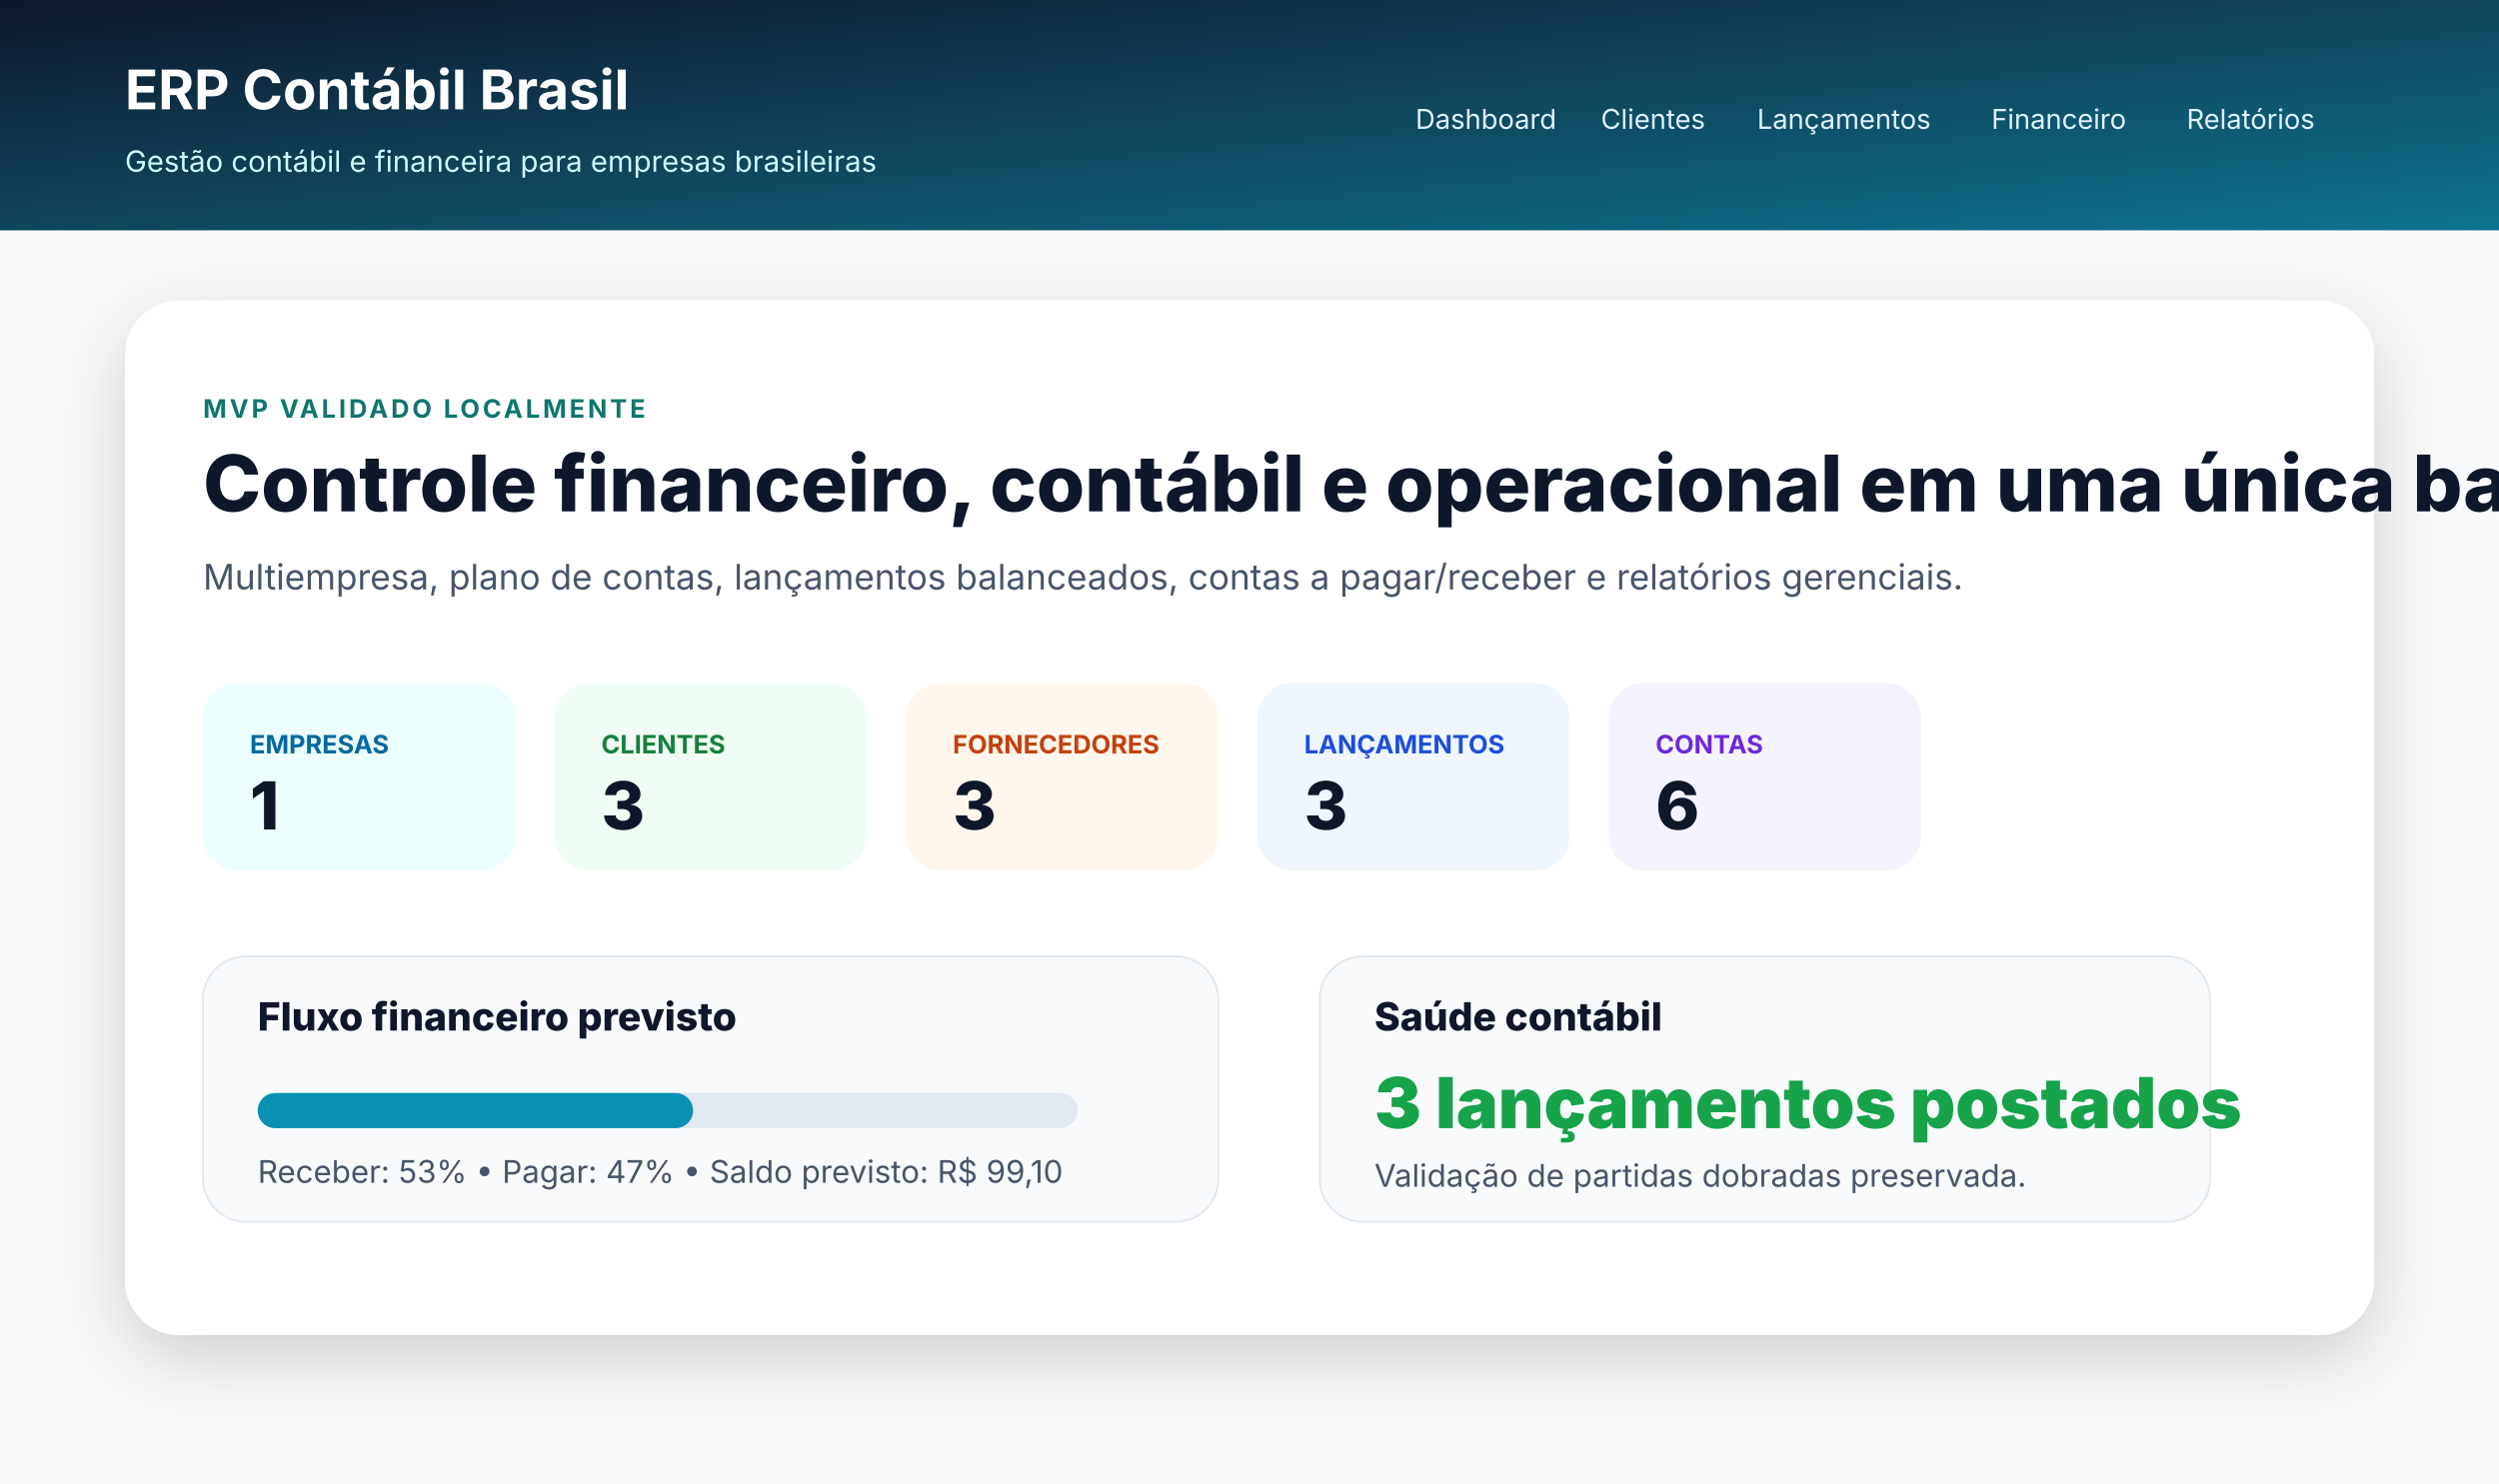
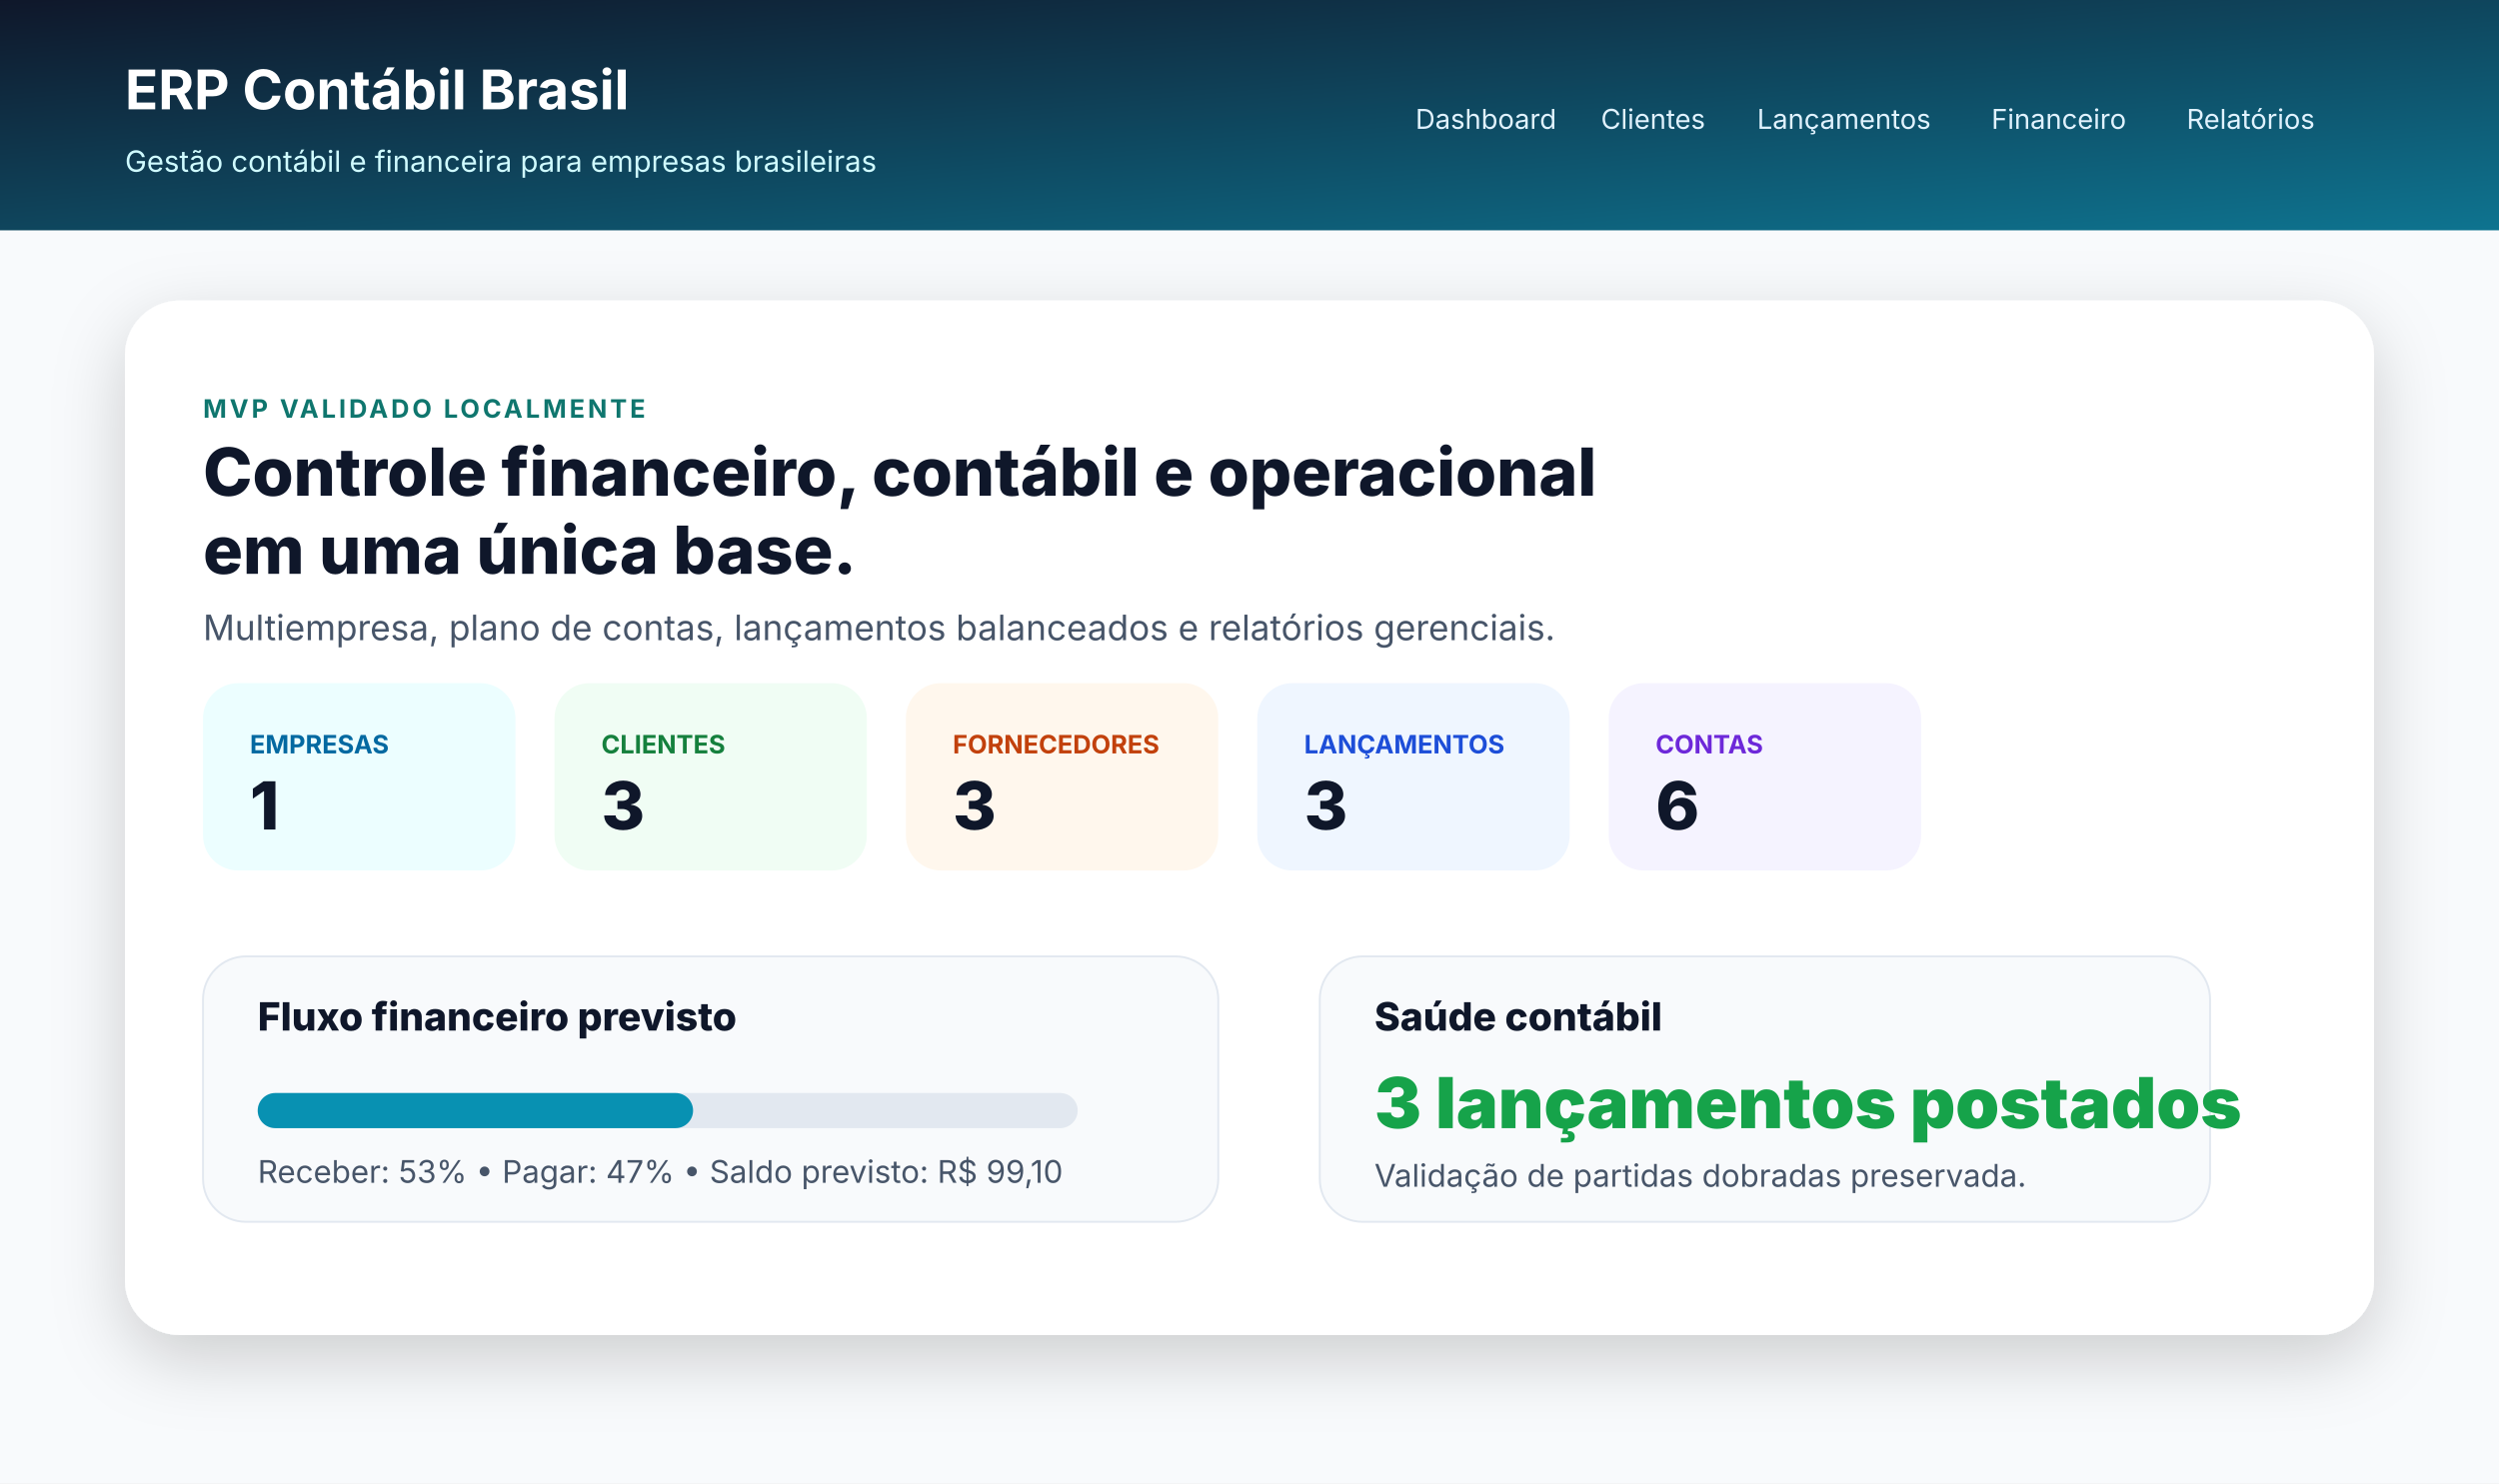
<svg xmlns="http://www.w3.org/2000/svg" width="1280" height="760" viewBox="0 0 1280 760" role="img" aria-labelledby="title desc">
  <defs>
    <linearGradient id="bg" x1="0" x2="1" y1="0" y2="1">
      <stop offset="0" stop-color="#0f172a" />
      <stop offset="1" stop-color="#0e7490" />
    </linearGradient>
    <filter id="shadow" x="-10%" y="-10%" width="120%" height="120%">
      <feDropShadow dx="0" dy="12" stdDeviation="18" flood-color="#020617" flood-opacity=".18" />
    </filter>
  </defs>
  <rect width="1280" height="760" fill="#f8fafc" />
  <rect width="1280" height="118" fill="url(#bg)" />
  <text x="64" y="56" fill="#fff" font-family="Inter, Segoe UI, Arial, sans-serif" font-size="28" font-weight="700">ERP Contábil Brasil</text>
  <text x="64" y="88" fill="#cffafe" font-family="Inter, Segoe UI, Arial, sans-serif" font-size="15">Gestão contábil e financeira para empresas brasileiras</text>
  <g fill="#e0f2fe" font-family="Inter, Segoe UI, Arial, sans-serif" font-size="14">
    <text x="725" y="66">Dashboard</text>
    <text x="820" y="66">Clientes</text>
    <text x="900" y="66">Lançamentos</text>
    <text x="1020" y="66">Financeiro</text>
    <text x="1120" y="66">Relatórios</text>
  </g>
  <g filter="url(#shadow)">
    <rect x="64" y="154" width="1152" height="530" rx="28" fill="#fff" />
  </g>
  <text x="104" y="214" fill="#0f766e" font-family="Inter, Segoe UI, Arial, sans-serif" font-size="13" font-weight="700" letter-spacing="1.5">MVP VALIDADO LOCALMENTE</text>
-   <text x="104" y="262" fill="#0f172a" font-family="Inter, Segoe UI, Arial, sans-serif" font-size="40" font-weight="800">Controle financeiro, contábil e operacional em uma única base.</text>
-   <text x="104" y="302" fill="#475569" font-family="Inter, Segoe UI, Arial, sans-serif" font-size="18">Multiempresa, plano de contas, lançamentos balanceados, contas a pagar/receber e relatórios gerenciais.</text>
+   <text x="104" y="254" fill="#0f172a" font-family="Inter, Segoe UI, Arial, sans-serif" font-size="34" font-weight="800">Controle financeiro, contábil e operacional</text>
+   <text x="104" y="294" fill="#0f172a" font-family="Inter, Segoe UI, Arial, sans-serif" font-size="34" font-weight="800">em uma única base.</text>
+   <text x="104" y="328" fill="#475569" font-family="Inter, Segoe UI, Arial, sans-serif" font-size="18">Multiempresa, plano de contas, lançamentos balanceados e relatórios gerenciais.</text>
  <g font-family="Inter, Segoe UI, Arial, sans-serif">
    <g>
      <rect x="104" y="350" width="160" height="96" rx="18" fill="#ecfeff" />
      <text x="128" y="386" fill="#0369a1" font-size="13" font-weight="700">EMPRESAS</text>
      <text x="128" y="425" fill="#0f172a" font-size="34" font-weight="800">1</text>
    </g>
    <g>
      <rect x="284" y="350" width="160" height="96" rx="18" fill="#f0fdf4" />
      <text x="308" y="386" fill="#15803d" font-size="13" font-weight="700">CLIENTES</text>
      <text x="308" y="425" fill="#0f172a" font-size="34" font-weight="800">3</text>
    </g>
    <g>
      <rect x="464" y="350" width="160" height="96" rx="18" fill="#fff7ed" />
      <text x="488" y="386" fill="#c2410c" font-size="13" font-weight="700">FORNECEDORES</text>
      <text x="488" y="425" fill="#0f172a" font-size="34" font-weight="800">3</text>
    </g>
    <g>
      <rect x="644" y="350" width="160" height="96" rx="18" fill="#eff6ff" />
      <text x="668" y="386" fill="#1d4ed8" font-size="13" font-weight="700">LANÇAMENTOS</text>
      <text x="668" y="425" fill="#0f172a" font-size="34" font-weight="800">3</text>
    </g>
    <g>
      <rect x="824" y="350" width="160" height="96" rx="18" fill="#f5f3ff" />
      <text x="848" y="386" fill="#6d28d9" font-size="13" font-weight="700">CONTAS</text>
      <text x="848" y="425" fill="#0f172a" font-size="34" font-weight="800">6</text>
    </g>
  </g>
  <g font-family="Inter, Segoe UI, Arial, sans-serif">
    <rect x="104" y="490" width="520" height="136" rx="22" fill="#f8fafc" stroke="#e2e8f0" />
    <text x="132" y="528" fill="#0f172a" font-size="20" font-weight="800">Fluxo financeiro previsto</text>
    <rect x="132" y="560" width="420" height="18" rx="9" fill="#e2e8f0" />
    <rect x="132" y="560" width="223" height="18" rx="9" fill="#0891b2" />
    <text x="132" y="606" fill="#475569" font-size="16">Receber: 53% • Pagar: 47% • Saldo previsto: R$ 99,10</text>
    <rect x="676" y="490" width="456" height="136" rx="22" fill="#f8fafc" stroke="#e2e8f0" />
    <text x="704" y="528" fill="#0f172a" font-size="20" font-weight="800">Saúde contábil</text>
    <text x="704" y="578" fill="#16a34a" font-size="36" font-weight="900">3 lançamentos postados</text>
    <text x="704" y="608" fill="#475569" font-size="16">Validação de partidas dobradas preservada.</text>
  </g>
</svg>
